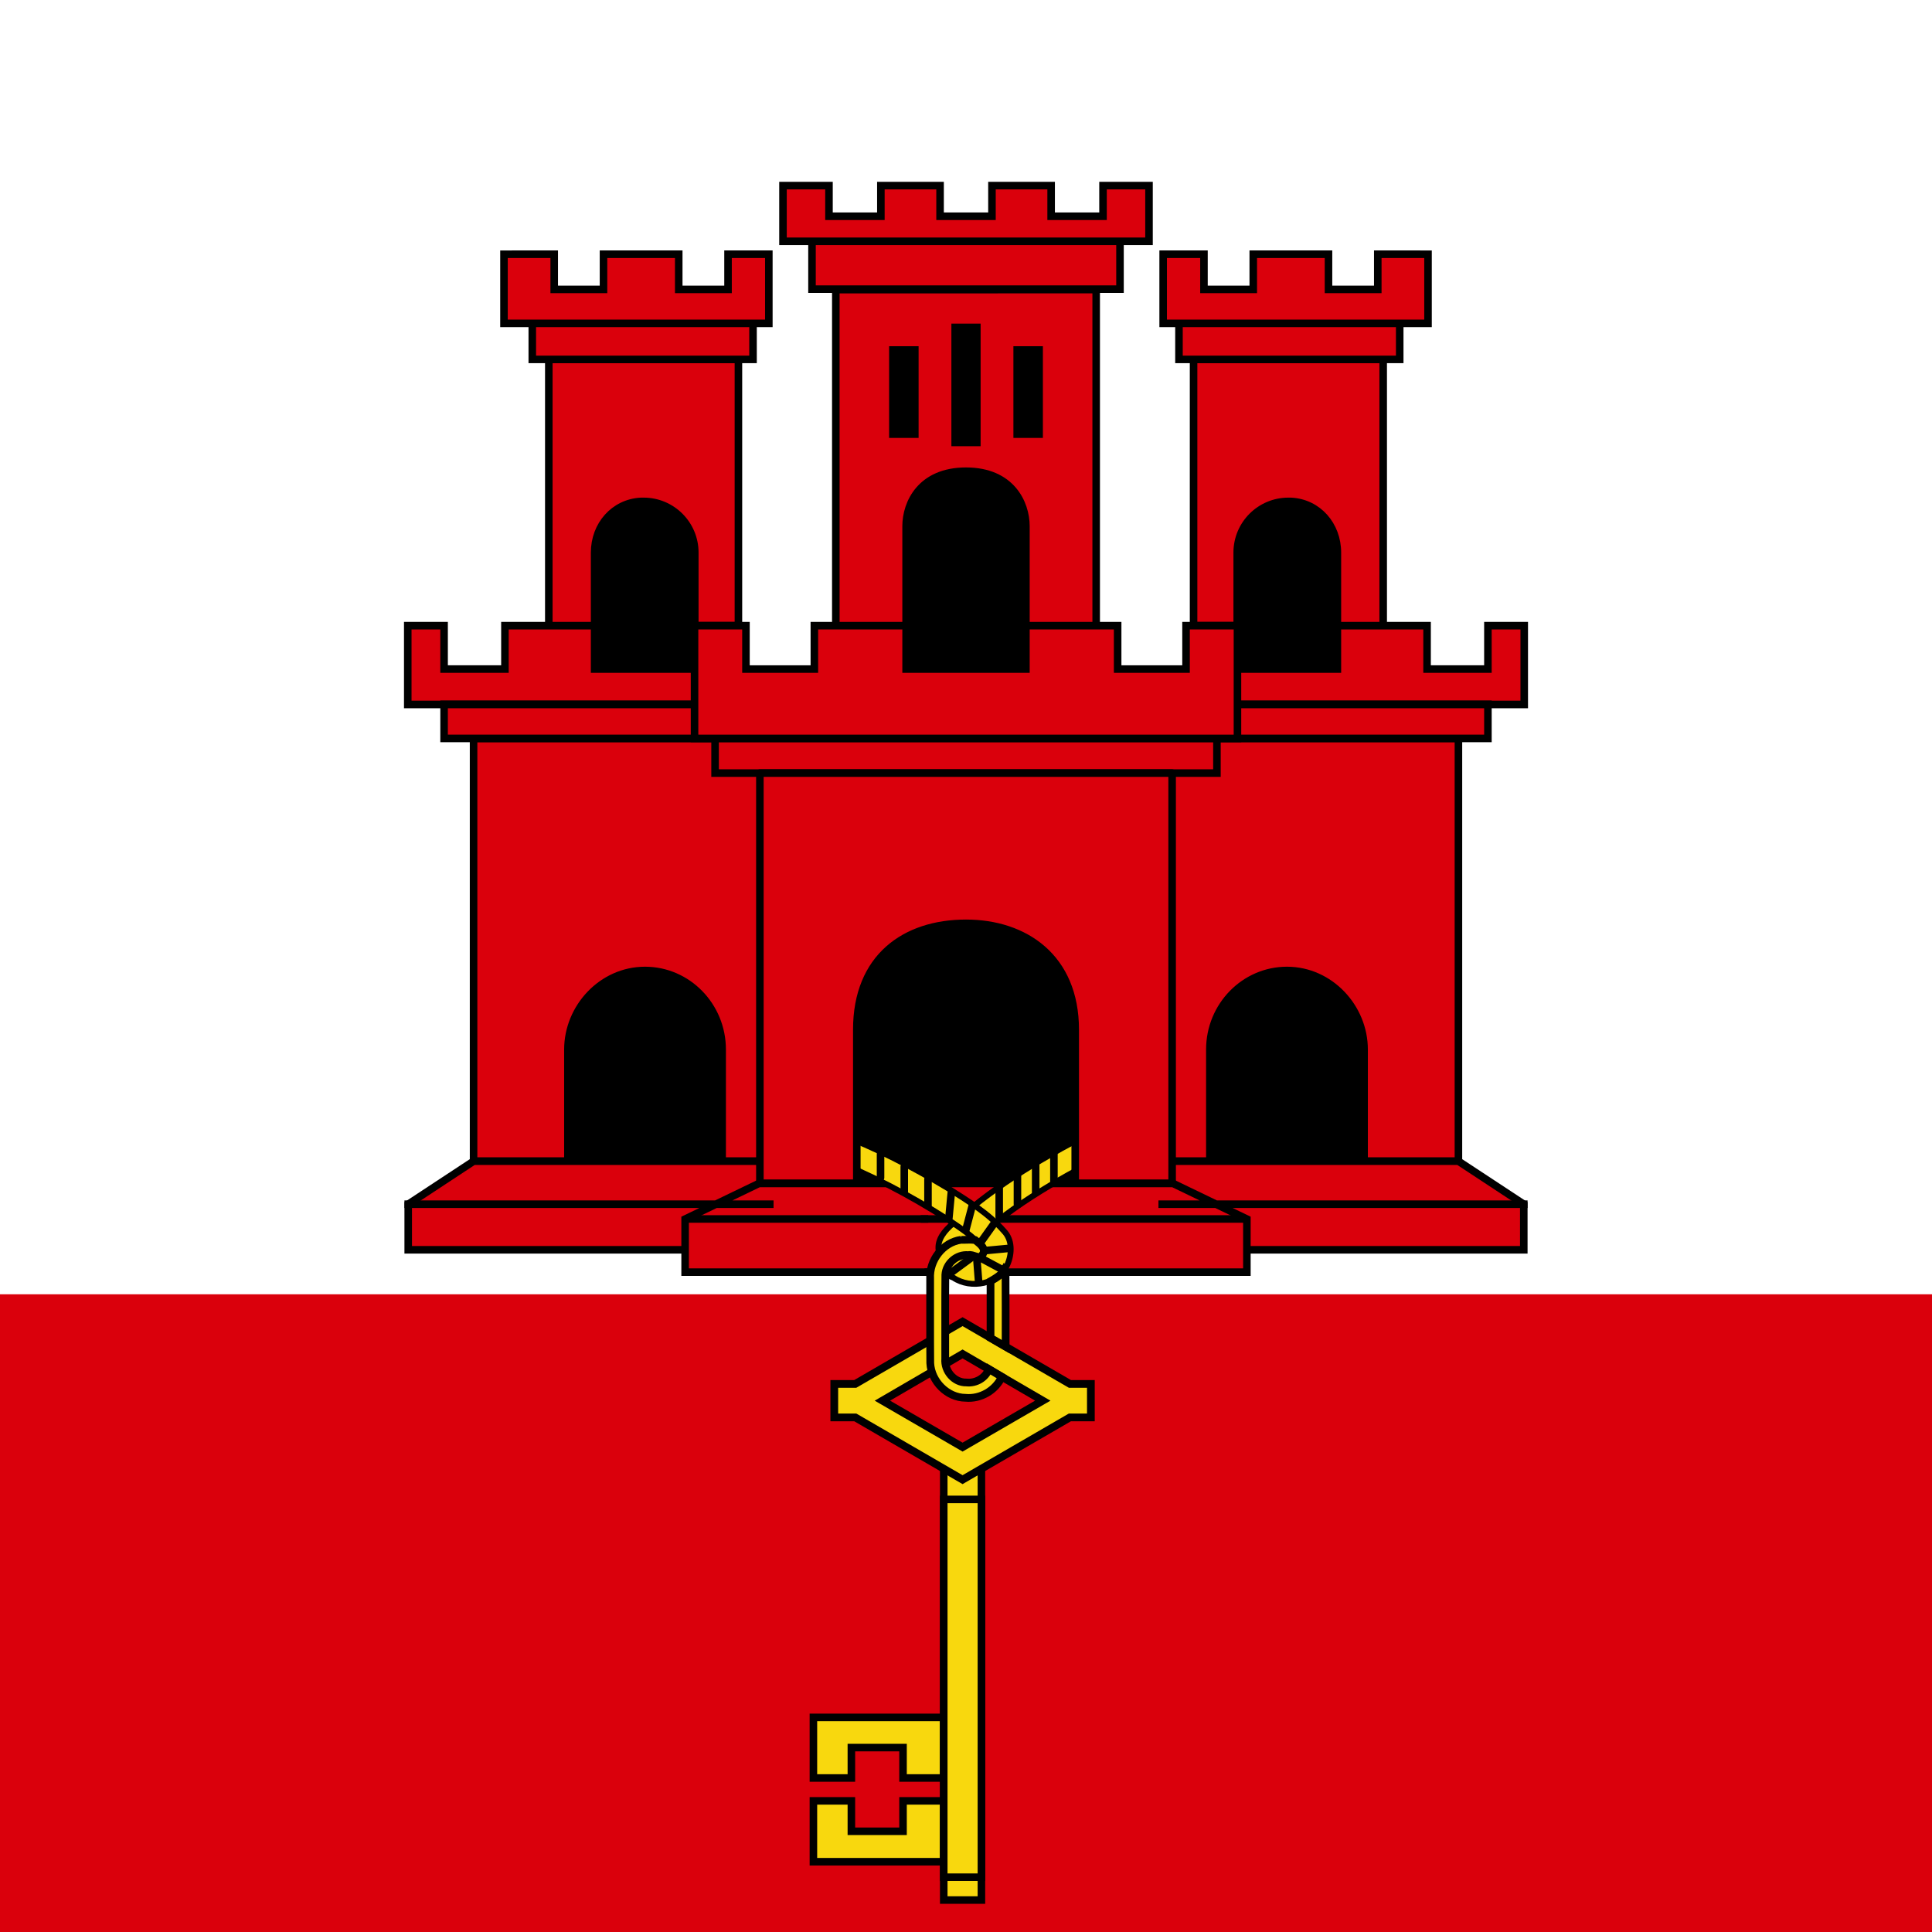
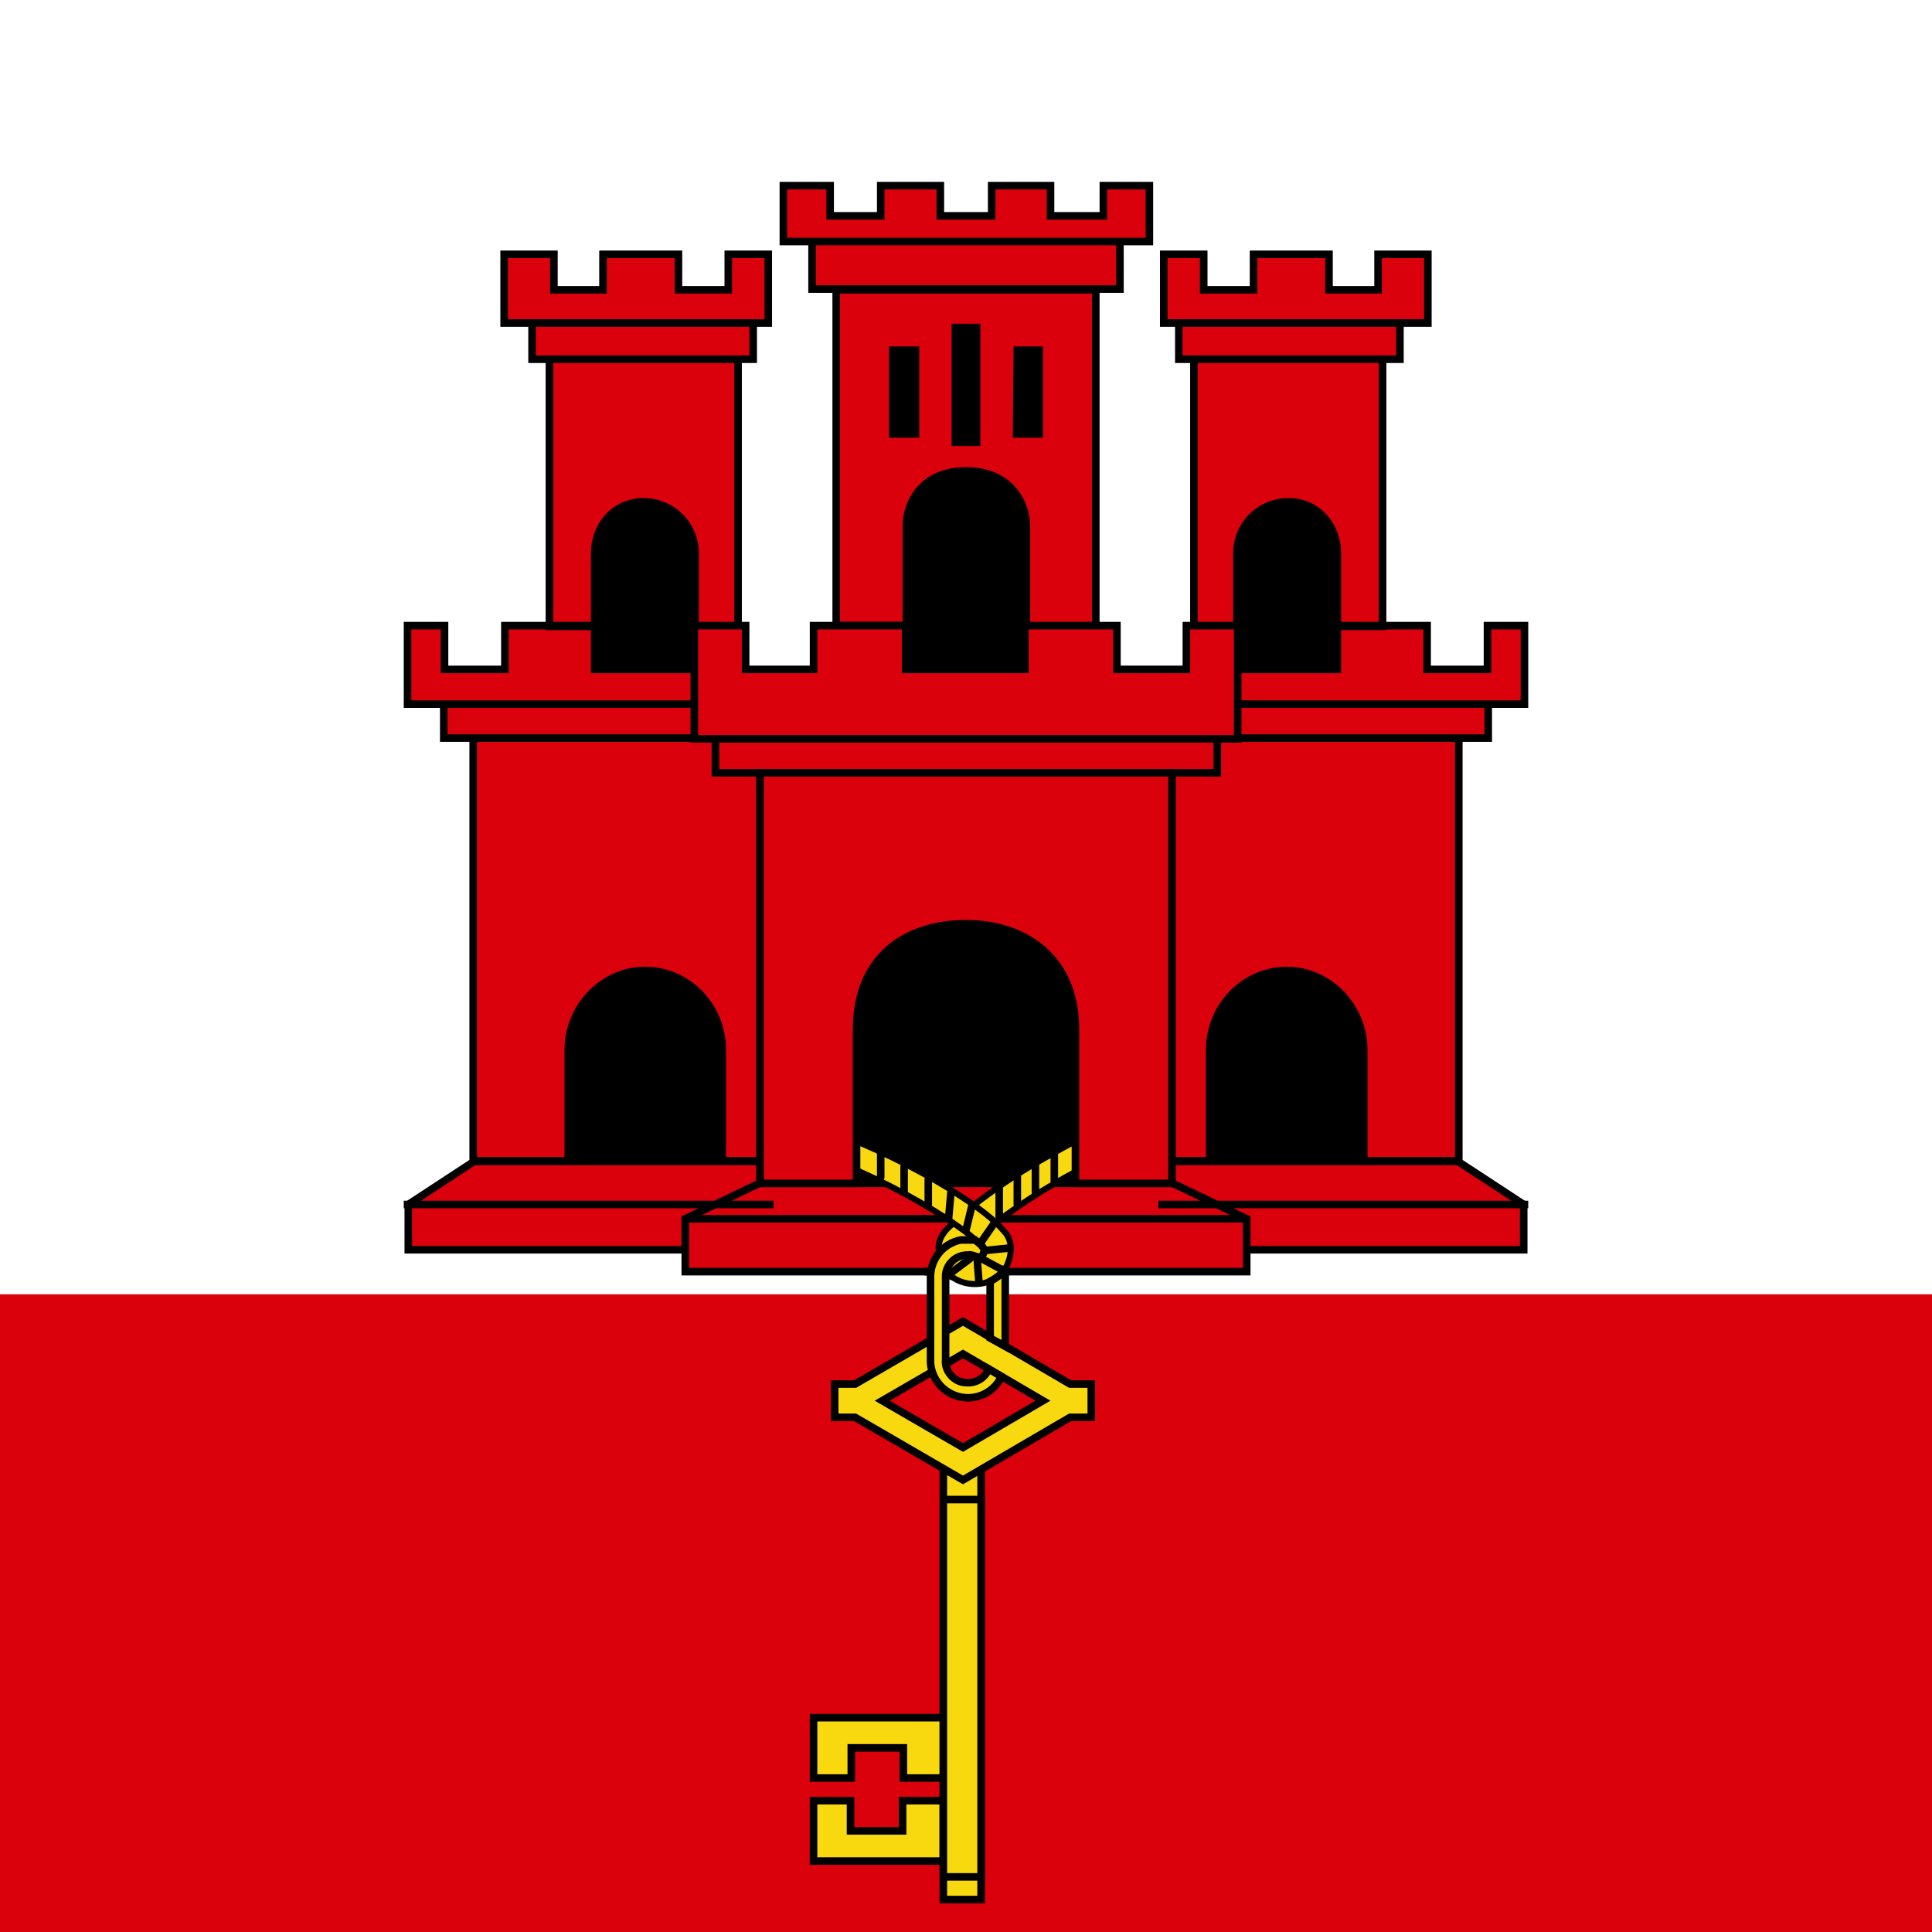
<svg xmlns="http://www.w3.org/2000/svg" xmlns:xlink="http://www.w3.org/1999/xlink" id="flag-icon-css-gi" width="512" height="512">
  <path fill="#da000c" d="M0 0h512v512H0z" />
  <path fill="#fff" d="M0 0h512v343H0z" />
  <g stroke="#000" transform="matrix(2 0 0 2 -256 0)">
    <g id="a" fill="#da000c" stroke-linecap="square">
-       <path fill="#000" stroke="none" d="M196.57 116.303h64v43.993h-64z" />
-       <path d="M229.82 153.865h-39.07l-8.66 5.7v6.04h47.73m-16.35-37.011c5.624 0 10.218 4.69 10.218 10.47v14.78h7.343v-56h-40.28v56h12.5v-14.78c0-5.555 4.515-10.47 10.22-10.47z" />
-       <path fill="#000" stroke="none" d="M204.528 59.962h18.523v33.96H204.53z" />
-       <path d="M223 88.656h-16.21v-5.75h-11.884v5.75h-8.062v-5.75h-4.813v10.438H223m-36.156-.038h34.97v4.538h-34.97zm13.876-45.681v35.28h6.07V73.22c0-3.63 2.563-6.6 6.148-6.782.115-.006.226 0 .343 0a6.78 6.78 0 0 1 6.782 6.78v9.688h5.782v-35.28zm-2.19-4.781v4.78h29.25v-4.78zm-3.75-9.156v9.156h35.095v-9.157h-5.406v4.657h-6.532v-4.657h-9.97v4.657h-6.53v-4.657zm-12.69 125.876H230m31-2.751h-32.438l-9.78 4.718v7.032H261" />
-       <path stroke-linecap="butt" d="M218.77 161.52H262" />
+       <path fill="#000" stroke="none" d="M196.6 116.3h64v44h-64z" />
+       <path d="M229.8 153.9h-39l-8.7 5.7v6h47.7m-16.3-37c5.6 0 10.2 4.7 10.2 10.5v14.7h7.3v-56h-40.3v56h12.6v-14.7c0-5.6 4.5-10.5 10.2-10.5z" />
+       <path fill="#000" stroke="none" d="M204.5 60h18.6v34h-18.6z" />
+       <path d="M223 88.7h-16.2v-5.8h-11.9v5.8h-8v-5.8H182v10.4h41m-36.2 0h35v4.5h-35zm14-45.7V83h6v-9.7c0-3.6 2.5-6.6 6.1-6.8h.4a6.8 6.8 0 0 1 6.8 6.8V83h5.7V47.6zm-2.3-4.8v4.8h29.3v-4.8zm-3.7-9.1v9.1h35v-9.1h-5.3v4.7h-6.6v-4.7h-10v4.7h-6.5v-4.7zM182 159.6H230m31-2.8h-32.4l-9.8 4.7v7H261" />
+       <path stroke-linecap="butt" d="M218.8 161.5H262" />
    </g>
    <use width="100%" height="100%" transform="matrix(-1 0 0 1 512 0)" xlink:href="#a" />
    <g fill="#f8d80e">
      <g stroke-linecap="round">
-         <path stroke-width=".768" d="M273.297 150.03c-2.654.884-5.053 2.37-7.47 3.754-3.1 1.83-6.106 3.827-8.903 6.1-.985.648-1.93 1.36-2.69 2.272-1.025.878-2.064 2.055-1.868 3.513.05.642.873-.756 1.414-.824a4.39 4.39 0 0 1 3.142-.47c1.27-1.34 2.91-2.237 4.325-3.407 3.004-2.244 6.236-4.17 9.525-5.962 1.148-.59 2.3-1.186 3.525-1.602l-1-3.375z" />
-         <path d="M260.4 157.39v3.913m2.417-5.618v3.883m2.416-5.388v3.858m2.417-5.344v3.98" />
-         <path stroke-width=".768" d="M238.89 150.156l-1.186 3.313c5.536 2.1 10.808 4.877 15.797 8.06 1.692 1.15 3.468 2.265 4.797 3.845.293.81-.514 1.49-1.314 1.244-.732-.25-1.453-.533-2.226-.005-1.107.503-2.106 2.14-.426 2.69 2.316 1.556 6.083.88 7.196-1.844.58-1.4.618-3.195-.508-4.344-2.063-2.364-4.797-4.008-7.42-5.672-4.69-2.82-9.574-5.374-14.707-7.288z" />
-         <path d="M254.05 158.035l-.313 3.34m3.095-1.635l-.862 3.27m3.834-.998l-1.808 2.537m2.719 3.631l-2.61-1.4m3.423-1.35l-2.995.28m-.868 4.055l-.205-2.633m-.892-.376l-2.473 1.822m-9.418-15.641v3.115m6.286.192v3.534m-3.143-5.185v3.32" />
+         <path stroke-width=".8" d="M273.3 150c-2.7 1-5 2.4-7.5 3.8a72.4 72.4 0 0 0-8.9 6c-1 .7-2 1.4-2.7 2.4-1 .8-2 2-1.8 3.5 0 .6.8-.8 1.4-.9a4.4 4.4 0 0 1 3.1-.4c1.3-1.4 3-2.3 4.4-3.4a77.4 77.4 0 0 1 13-7.6l-1-3.4z" />
+         <path d="M260.4 157.4v3.9m2.4-5.6v3.9m2.4-5.4v3.8m2.5-5.3v4" />
+         <path stroke-width=".8" d="M238.9 150.2l-1.2 3.3a86.6 86.6 0 0 1 15.8 8c1.7 1.2 3.5 2.3 4.8 3.9.3.8-.5 1.5-1.3 1.2-.7-.2-1.5-.5-2.2 0-1.1.5-2.1 2.2-.5 2.7 2.4 1.6 6.1.9 7.2-1.8.6-1.4.7-3.2-.5-4.4-2-2.3-4.8-4-7.4-5.7a89.2 89.2 0 0 0-14.7-7.2z" />
+         <path d="M254 158l-.3 3.4m3.1-1.7l-.8 3.3m3.8-1l-1.8 2.6m2.7 3.6l-2.6-1.4m3.4-1.4l-3 .3m-.8 4l-.2-2.6m-1-.3l-2.4 1.8m-9.4-15.7v3.1m6.3.3v3.5m-3.2-5.2v3.3" />
      </g>
-       <path d="M235.78 227.563v8.03h5.032v-4.03h6.844v4.03h5.406v-8.03zm0 11.062v8.063h17.282v-8.063h-5.406v4.03h-6.844v-4.03z" />
-       <path d="M253.052 193.65h4.99v58.116h-4.99z" />
-       <path d="M253.052 198.68h4.99v50.06h-4.99z" />
-       <path stroke-width="1.024" d="M255.547 179.406l10.625 6.188-10.625 6.156-10.625-6.156zm-14.22 3.97h-2.78v4.436h2.78l14.22 8.25 14.22-8.25h2.78v-4.437h-2.78l-14.22-8.25z" />
-       <path stroke-width="1.024" d="M255.344 164.28c-2.42.34-4.226 2.73-4.094 5.135.01 3.738-.018 7.476.014 11.214.13 2.407 2.233 4.565 4.675 4.587 1.984.188 3.978-.972 4.81-2.78l-1.718-1.03c-.444 1.183-1.724 1.917-2.97 1.78-1.634.046-2.958-1.544-2.812-3.134.01-3.713-.02-7.428.015-11.14.09-1.516 1.535-2.755 3.048-2.6.626-.18 1.487.676 1.875-.063.583-.83-.415-1.477-.97-1.937-.613-.085-1.253-.008-1.874-.032zm5.78 3.907c-.395.746-1.215 1.19-1.874 1.58v7.514l2 1.157c-.008-3.204.016-6.408-.01-9.61-.033-.198-.01-.5-.115-.64z" />
+       <path d="M235.8 227.6v8h5v-4h6.9v4h5.4v-8zm0 11v8H253v-8h-5.4v4h-6.9v-4z" />
+       <path d="M253 193.7h5v58h-5z" />
+       <path d="M253 198.7h5v50h-5zM255.6 179.4l10.6 6.2-10.6 6.2-10.7-6.2zm-14.3 4h-2.7v4.4h2.7l14.3 8.3 14.2-8.3h2.8v-4.4h-2.8l-14.2-8.3z" />
+       <path d="M255.3 164.3a5 5 0 0 0-4 5.1v11.2a5 5 0 0 0 4.6 4.6 4.9 4.9 0 0 0 4.8-2.8l-1.7-1a2.9 2.9 0 0 1-3 1.8c-1.6 0-2.9-1.6-2.7-3.1v-11.2a2.9 2.9 0 0 1 3-2.6c.6-.2 1.5.7 1.9 0 .6-.9-.4-1.5-1-2h-1.9zm5.8 3.9c-.4.7-1.2 1.2-1.9 1.6v7.5l2 1.1v-9.6-.6z" />
    </g>
    <g fill="#da000c">
-       <path fill="#000" stroke="none" d="M240.803 38.35h29.33v53.256h-29.33z" />
-       <path d="M238.75 38.375v44.563h9.313v-13.22c0-3.048 1.952-7.28 7.937-7.28s7.938 4.232 7.938 7.28v13.22h9.312V38.374zm15.813 5h2.875v15.25h-2.875zm-8.25 3h2.906V57.53h-2.907zm16.468 0h2.908V57.53h-2.907zM235.594 31.97v6.343h40.812v-6.344zm-3.844-7.376v7.375h48.5v-7.376h-6.094v4.062h-6.875v-4.062h-7.842v4.062h-6.875v-4.062h-7.844v4.062h-6.876v-4.062zm-9 73.25v4.594h66.5v-4.594z" />
-       <path d="M220.03 82.906v14.938h71.94V82.906h-6.814v5.75h-9.062v-5.75h-12.156v5.75h-15.875v-5.75h-12.157v5.75h-9.062v-5.75z" />
-       <path stroke-linejoin="round" d="M228.688 102.438v54.343h12.843v-20.343c0-9.582 6.398-14.093 14.47-14.093 7.76 0 14.47 4.51 14.47 14.094v20.343h12.842v-54.343z" />
+       <path fill="#000" stroke="none" d="M240.8 38.4h29.3v53.2h-29.3z" />
+       <path d="M238.8 38.4v44.5h9.3V69.7c0-3 2-7.3 7.9-7.3s8 4.3 8 7.3V83h9.2V38.4zm15.8 5h2.8v15.2h-2.8zm-8.3 3h3v11.1h-3zm16.5 0h2.9v11.1h-3zM235.6 32v6.3h40.8V32zm-3.8-7.4V32h48.5v-7.4h-6.1v4h-7v-4h-7.8v4h-6.8v-4h-7.9v4H238v-4zm-9 73.2v4.6h66.5v-4.6z" />
+       <path d="M220 82.9v15h72v-15h-6.8v5.8H276v-5.8h-12.2v5.8h-15.8v-5.8h-12.2v5.8h-9v-5.8z" />
+       <path stroke-linejoin="round" d="M228.7 102.4v54.4h12.8v-20.4c0-9.5 6.4-14 14.5-14 7.8 0 14.5 4.5 14.5 14v20.4h12.8v-54.4z" />
    </g>
  </g>
</svg>
